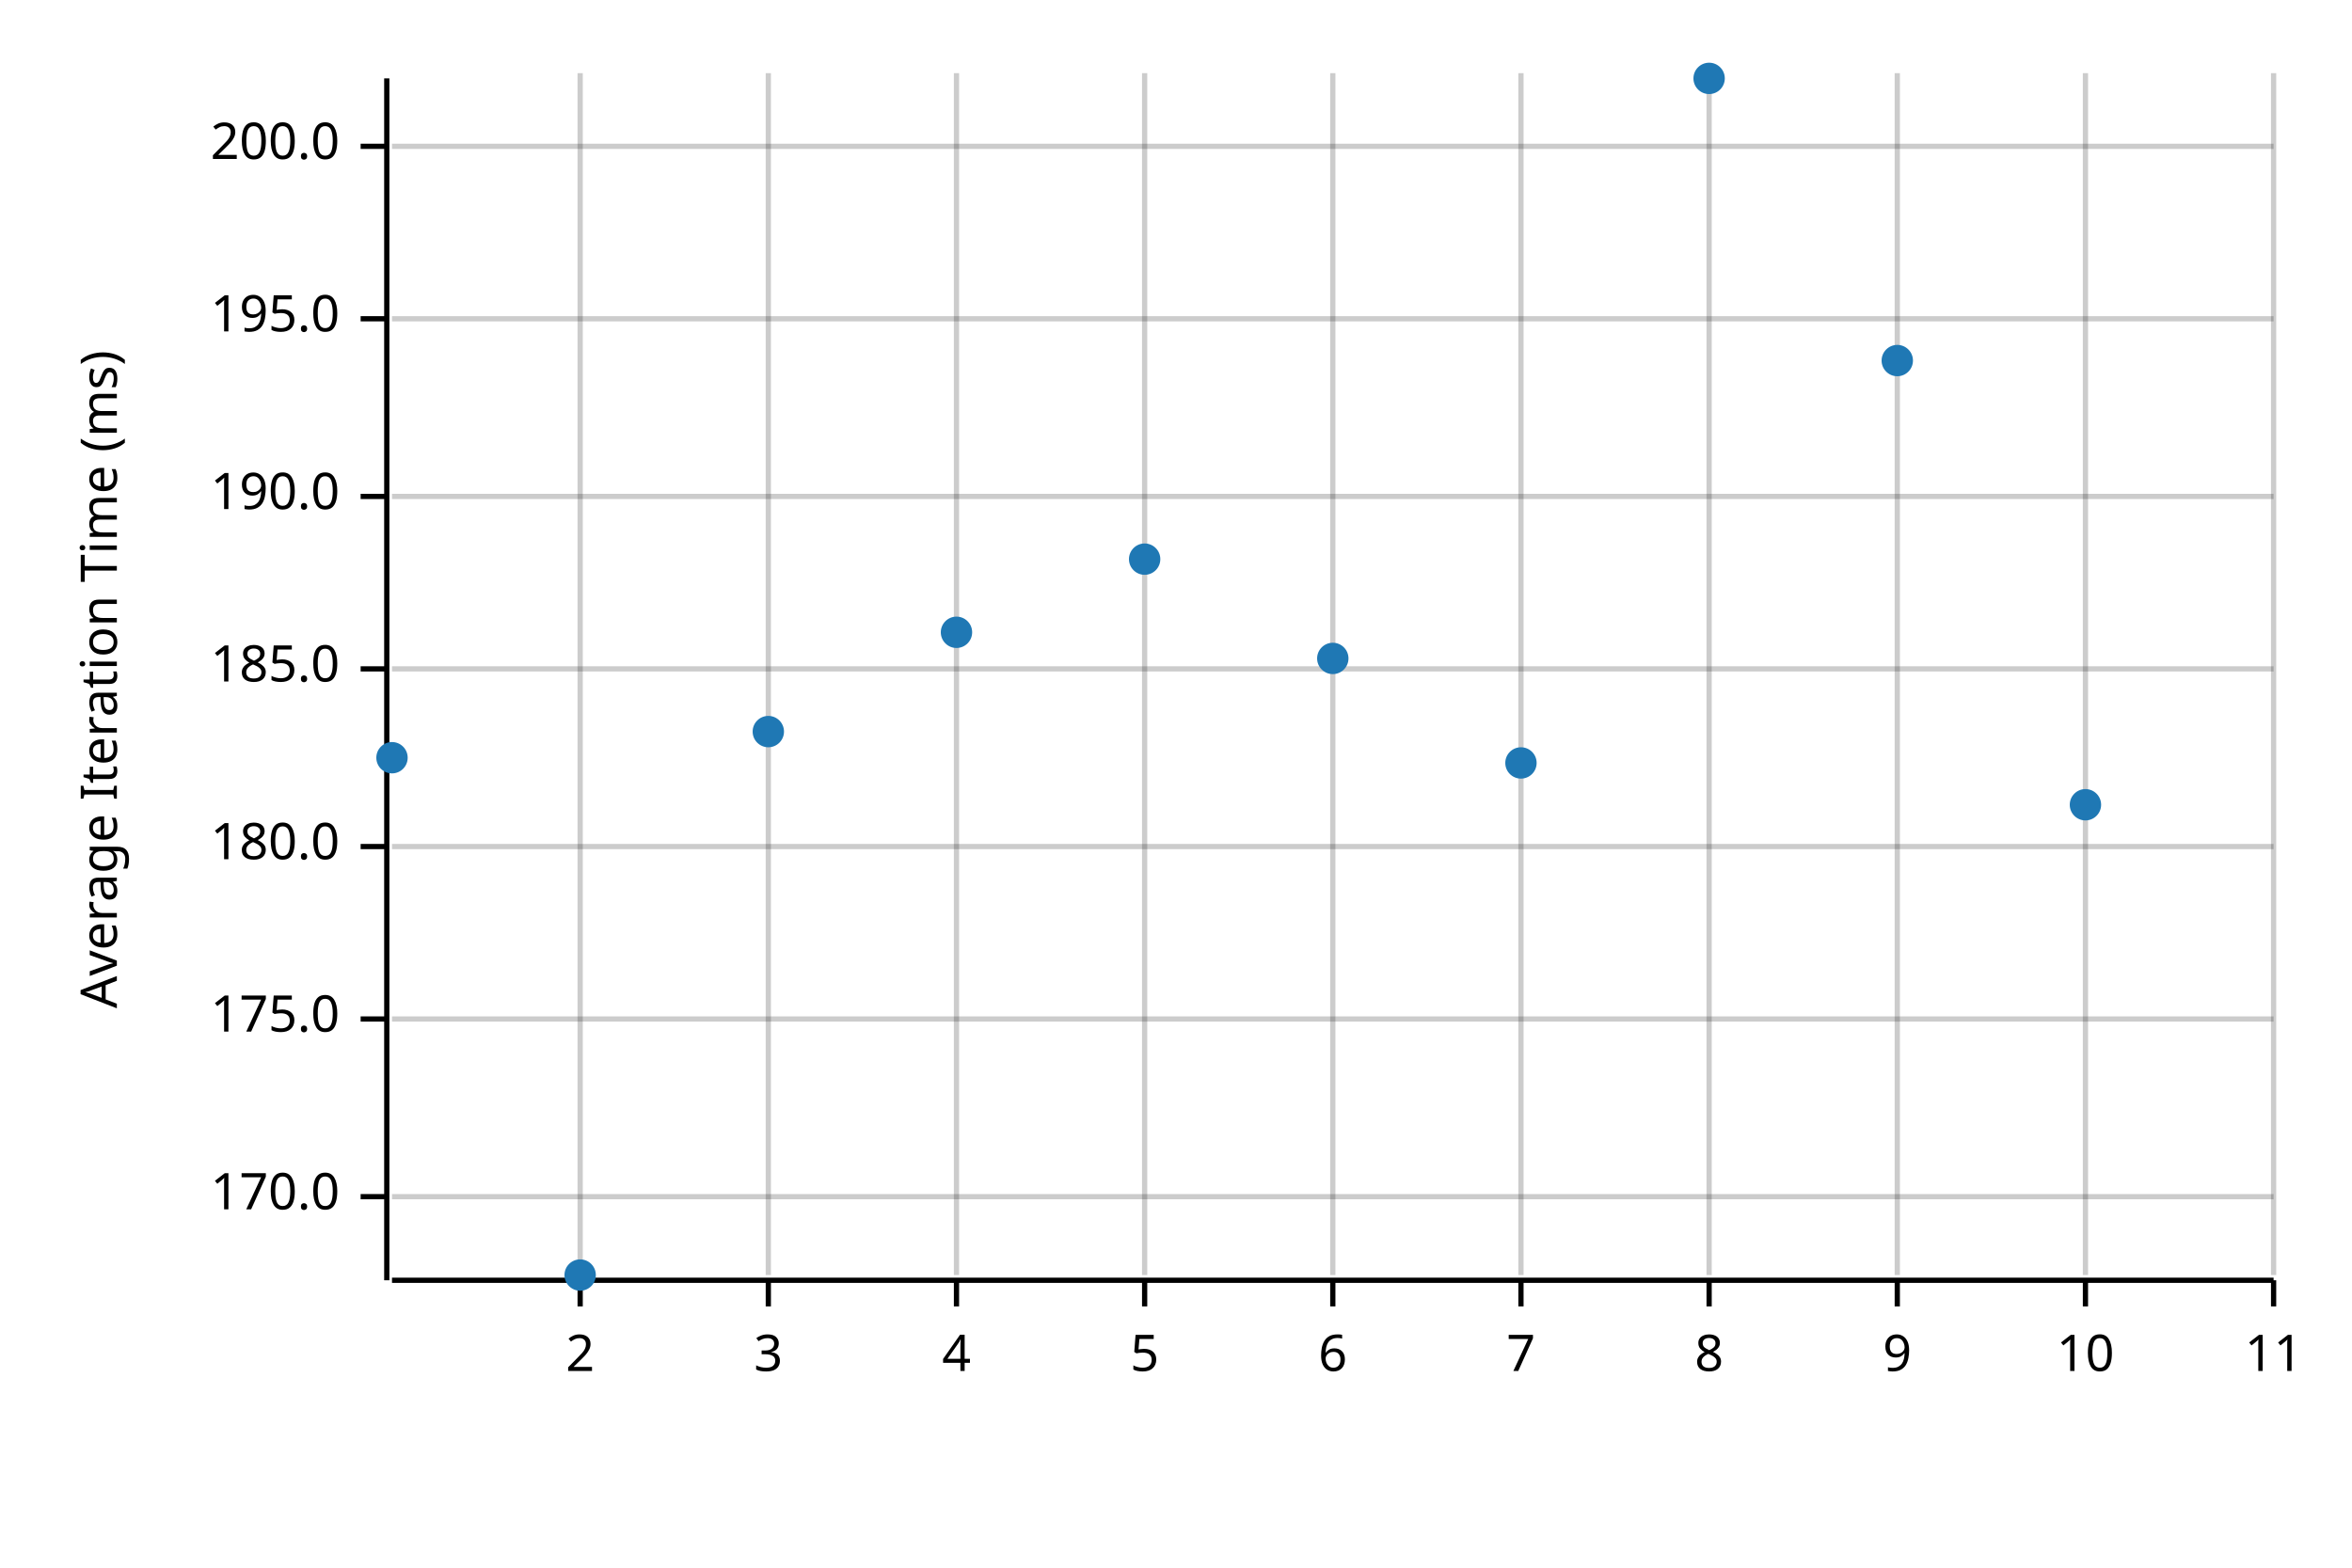
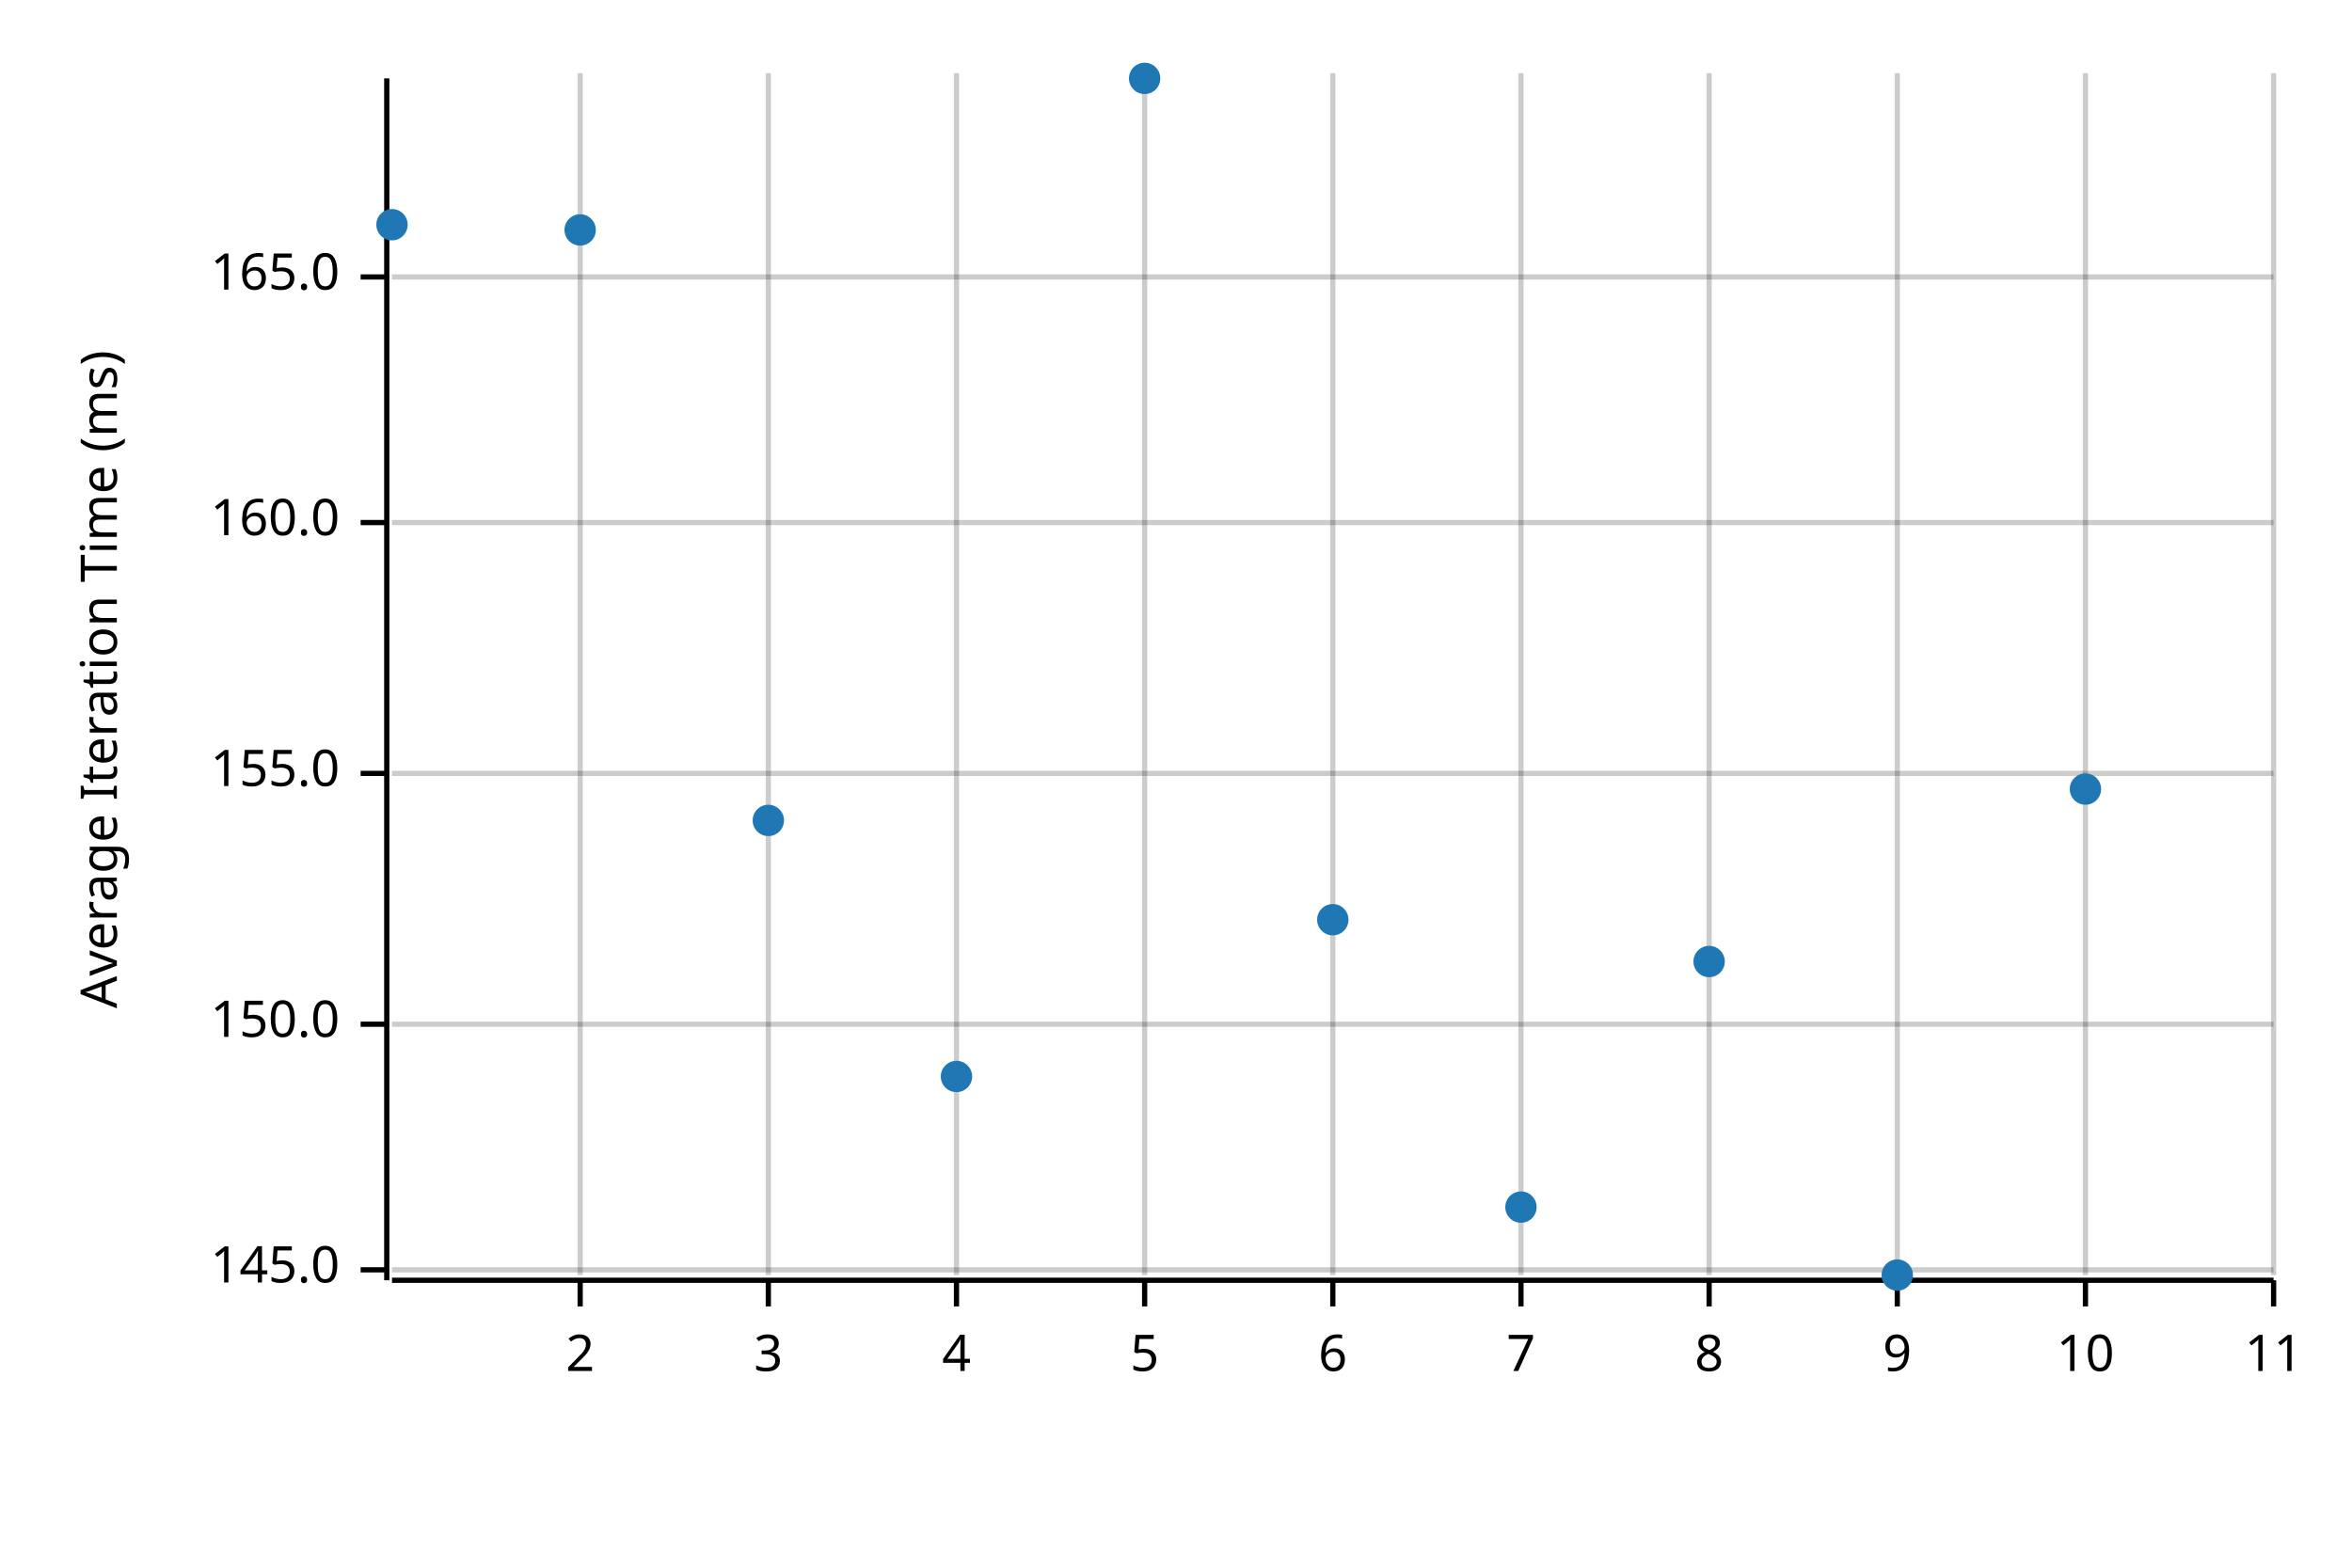
<svg xmlns="http://www.w3.org/2000/svg" width="450" height="300" viewBox="0 0 450 300">
  <text x="15" y="130" dy="0.76em" text-anchor="middle" font-family="sans-serif" font-size="9.677" opacity="1" fill="#000000" transform="rotate(270, 15, 130)">
Average Iteration Time (ms)
</text>
  <line opacity="0.2" stroke="#000000" stroke-width="1" x1="111" y1="244" x2="111" y2="14" />
  <line opacity="0.2" stroke="#000000" stroke-width="1" x1="147" y1="244" x2="147" y2="14" />
  <line opacity="0.2" stroke="#000000" stroke-width="1" x1="183" y1="244" x2="183" y2="14" />
  <line opacity="0.2" stroke="#000000" stroke-width="1" x1="219" y1="244" x2="219" y2="14" />
  <line opacity="0.2" stroke="#000000" stroke-width="1" x1="255" y1="244" x2="255" y2="14" />
  <line opacity="0.2" stroke="#000000" stroke-width="1" x1="291" y1="244" x2="291" y2="14" />
  <line opacity="0.2" stroke="#000000" stroke-width="1" x1="327" y1="244" x2="327" y2="14" />
  <line opacity="0.2" stroke="#000000" stroke-width="1" x1="363" y1="244" x2="363" y2="14" />
  <line opacity="0.2" stroke="#000000" stroke-width="1" x1="399" y1="244" x2="399" y2="14" />
  <line opacity="0.2" stroke="#000000" stroke-width="1" x1="435" y1="244" x2="435" y2="14" />
-   <line opacity="0.2" stroke="#000000" stroke-width="1" x1="75" y1="229" x2="435" y2="229" />
-   <line opacity="0.2" stroke="#000000" stroke-width="1" x1="75" y1="195" x2="435" y2="195" />
-   <line opacity="0.2" stroke="#000000" stroke-width="1" x1="75" y1="162" x2="435" y2="162" />
-   <line opacity="0.2" stroke="#000000" stroke-width="1" x1="75" y1="128" x2="435" y2="128" />
-   <line opacity="0.2" stroke="#000000" stroke-width="1" x1="75" y1="95" x2="435" y2="95" />
-   <line opacity="0.2" stroke="#000000" stroke-width="1" x1="75" y1="61" x2="435" y2="61" />
-   <line opacity="0.2" stroke="#000000" stroke-width="1" x1="75" y1="28" x2="435" y2="28" />
+   <line opacity="0.2" stroke="#000000" stroke-width="1" x1="75" y1="243" x2="435" y2="243" />
+   <line opacity="0.2" stroke="#000000" stroke-width="1" x1="75" y1="196" x2="435" y2="196" />
+   <line opacity="0.2" stroke="#000000" stroke-width="1" x1="75" y1="148" x2="435" y2="148" />
+   <line opacity="0.2" stroke="#000000" stroke-width="1" x1="75" y1="100" x2="435" y2="100" />
+   <line opacity="0.2" stroke="#000000" stroke-width="1" x1="75" y1="53" x2="435" y2="53" />
  <polyline fill="none" opacity="1" stroke="#000000" stroke-width="1" points="74,15 74,245 " />
-   <text x="65" y="229" dy="0.5ex" text-anchor="end" font-family="sans-serif" font-size="9.677" opacity="1" fill="#000000">
- 170.0
+   <text x="65" y="243" dy="0.5ex" text-anchor="end" font-family="sans-serif" font-size="9.677" opacity="1" fill="#000000">
+ 145.0
</text>
-   <polyline fill="none" opacity="1" stroke="#000000" stroke-width="1" points="69,229 74,229 " />
-   <text x="65" y="195" dy="0.5ex" text-anchor="end" font-family="sans-serif" font-size="9.677" opacity="1" fill="#000000">
- 175.0
+   <polyline fill="none" opacity="1" stroke="#000000" stroke-width="1" points="69,243 74,243 " />
+   <text x="65" y="196" dy="0.5ex" text-anchor="end" font-family="sans-serif" font-size="9.677" opacity="1" fill="#000000">
+ 150.0
</text>
-   <polyline fill="none" opacity="1" stroke="#000000" stroke-width="1" points="69,195 74,195 " />
-   <text x="65" y="162" dy="0.5ex" text-anchor="end" font-family="sans-serif" font-size="9.677" opacity="1" fill="#000000">
- 180.0
+   <polyline fill="none" opacity="1" stroke="#000000" stroke-width="1" points="69,196 74,196 " />
+   <text x="65" y="148" dy="0.5ex" text-anchor="end" font-family="sans-serif" font-size="9.677" opacity="1" fill="#000000">
+ 155.0
</text>
-   <polyline fill="none" opacity="1" stroke="#000000" stroke-width="1" points="69,162 74,162 " />
-   <text x="65" y="128" dy="0.5ex" text-anchor="end" font-family="sans-serif" font-size="9.677" opacity="1" fill="#000000">
- 185.0
+   <polyline fill="none" opacity="1" stroke="#000000" stroke-width="1" points="69,148 74,148 " />
+   <text x="65" y="100" dy="0.5ex" text-anchor="end" font-family="sans-serif" font-size="9.677" opacity="1" fill="#000000">
+ 160.0
</text>
-   <polyline fill="none" opacity="1" stroke="#000000" stroke-width="1" points="69,128 74,128 " />
-   <text x="65" y="95" dy="0.5ex" text-anchor="end" font-family="sans-serif" font-size="9.677" opacity="1" fill="#000000">
- 190.0
+   <polyline fill="none" opacity="1" stroke="#000000" stroke-width="1" points="69,100 74,100 " />
+   <text x="65" y="53" dy="0.5ex" text-anchor="end" font-family="sans-serif" font-size="9.677" opacity="1" fill="#000000">
+ 165.0
</text>
-   <polyline fill="none" opacity="1" stroke="#000000" stroke-width="1" points="69,95 74,95 " />
-   <text x="65" y="61" dy="0.5ex" text-anchor="end" font-family="sans-serif" font-size="9.677" opacity="1" fill="#000000">
- 195.0
- </text>
-   <polyline fill="none" opacity="1" stroke="#000000" stroke-width="1" points="69,61 74,61 " />
-   <text x="65" y="28" dy="0.5ex" text-anchor="end" font-family="sans-serif" font-size="9.677" opacity="1" fill="#000000">
- 200.0
- </text>
-   <polyline fill="none" opacity="1" stroke="#000000" stroke-width="1" points="69,28 74,28 " />
+   <polyline fill="none" opacity="1" stroke="#000000" stroke-width="1" points="69,53 74,53 " />
  <polyline fill="none" opacity="1" stroke="#000000" stroke-width="1" points="75,245 435,245 " />
  <text x="111" y="255" dy="0.76em" text-anchor="middle" font-family="sans-serif" font-size="9.677" opacity="1" fill="#000000">
2
</text>
  <polyline fill="none" opacity="1" stroke="#000000" stroke-width="1" points="111,245 111,250 " />
  <text x="147" y="255" dy="0.76em" text-anchor="middle" font-family="sans-serif" font-size="9.677" opacity="1" fill="#000000">
3
</text>
  <polyline fill="none" opacity="1" stroke="#000000" stroke-width="1" points="147,245 147,250 " />
  <text x="183" y="255" dy="0.76em" text-anchor="middle" font-family="sans-serif" font-size="9.677" opacity="1" fill="#000000">
4
</text>
  <polyline fill="none" opacity="1" stroke="#000000" stroke-width="1" points="183,245 183,250 " />
  <text x="219" y="255" dy="0.76em" text-anchor="middle" font-family="sans-serif" font-size="9.677" opacity="1" fill="#000000">
5
</text>
  <polyline fill="none" opacity="1" stroke="#000000" stroke-width="1" points="219,245 219,250 " />
  <text x="255" y="255" dy="0.76em" text-anchor="middle" font-family="sans-serif" font-size="9.677" opacity="1" fill="#000000">
6
</text>
  <polyline fill="none" opacity="1" stroke="#000000" stroke-width="1" points="255,245 255,250 " />
  <text x="291" y="255" dy="0.76em" text-anchor="middle" font-family="sans-serif" font-size="9.677" opacity="1" fill="#000000">
7
</text>
  <polyline fill="none" opacity="1" stroke="#000000" stroke-width="1" points="291,245 291,250 " />
  <text x="327" y="255" dy="0.76em" text-anchor="middle" font-family="sans-serif" font-size="9.677" opacity="1" fill="#000000">
8
</text>
  <polyline fill="none" opacity="1" stroke="#000000" stroke-width="1" points="327,245 327,250 " />
  <text x="363" y="255" dy="0.76em" text-anchor="middle" font-family="sans-serif" font-size="9.677" opacity="1" fill="#000000">
9
</text>
  <polyline fill="none" opacity="1" stroke="#000000" stroke-width="1" points="363,245 363,250 " />
  <text x="399" y="255" dy="0.76em" text-anchor="middle" font-family="sans-serif" font-size="9.677" opacity="1" fill="#000000">
10
</text>
  <polyline fill="none" opacity="1" stroke="#000000" stroke-width="1" points="399,245 399,250 " />
  <text x="435" y="255" dy="0.76em" text-anchor="middle" font-family="sans-serif" font-size="9.677" opacity="1" fill="#000000">
11
</text>
  <polyline fill="none" opacity="1" stroke="#000000" stroke-width="1" points="435,245 435,250 " />
-   <circle cx="75" cy="145" r="3" opacity="1" fill="#1F78B4" stroke="none" />
-   <circle cx="111" cy="244" r="3" opacity="1" fill="#1F78B4" stroke="none" />
-   <circle cx="147" cy="140" r="3" opacity="1" fill="#1F78B4" stroke="none" />
-   <circle cx="183" cy="121" r="3" opacity="1" fill="#1F78B4" stroke="none" />
-   <circle cx="219" cy="107" r="3" opacity="1" fill="#1F78B4" stroke="none" />
-   <circle cx="255" cy="126" r="3" opacity="1" fill="#1F78B4" stroke="none" />
-   <circle cx="291" cy="146" r="3" opacity="1" fill="#1F78B4" stroke="none" />
-   <circle cx="327" cy="15" r="3" opacity="1" fill="#1F78B4" stroke="none" />
-   <circle cx="363" cy="69" r="3" opacity="1" fill="#1F78B4" stroke="none" />
-   <circle cx="399" cy="154" r="3" opacity="1" fill="#1F78B4" stroke="none" />
+   <circle cx="75" cy="43" r="3" opacity="1" fill="#1F78B4" stroke="none" />
+   <circle cx="111" cy="44" r="3" opacity="1" fill="#1F78B4" stroke="none" />
+   <circle cx="147" cy="157" r="3" opacity="1" fill="#1F78B4" stroke="none" />
+   <circle cx="183" cy="206" r="3" opacity="1" fill="#1F78B4" stroke="none" />
+   <circle cx="219" cy="15" r="3" opacity="1" fill="#1F78B4" stroke="none" />
+   <circle cx="255" cy="176" r="3" opacity="1" fill="#1F78B4" stroke="none" />
+   <circle cx="291" cy="231" r="3" opacity="1" fill="#1F78B4" stroke="none" />
+   <circle cx="327" cy="184" r="3" opacity="1" fill="#1F78B4" stroke="none" />
+   <circle cx="363" cy="244" r="3" opacity="1" fill="#1F78B4" stroke="none" />
+   <circle cx="399" cy="151" r="3" opacity="1" fill="#1F78B4" stroke="none" />
</svg>
